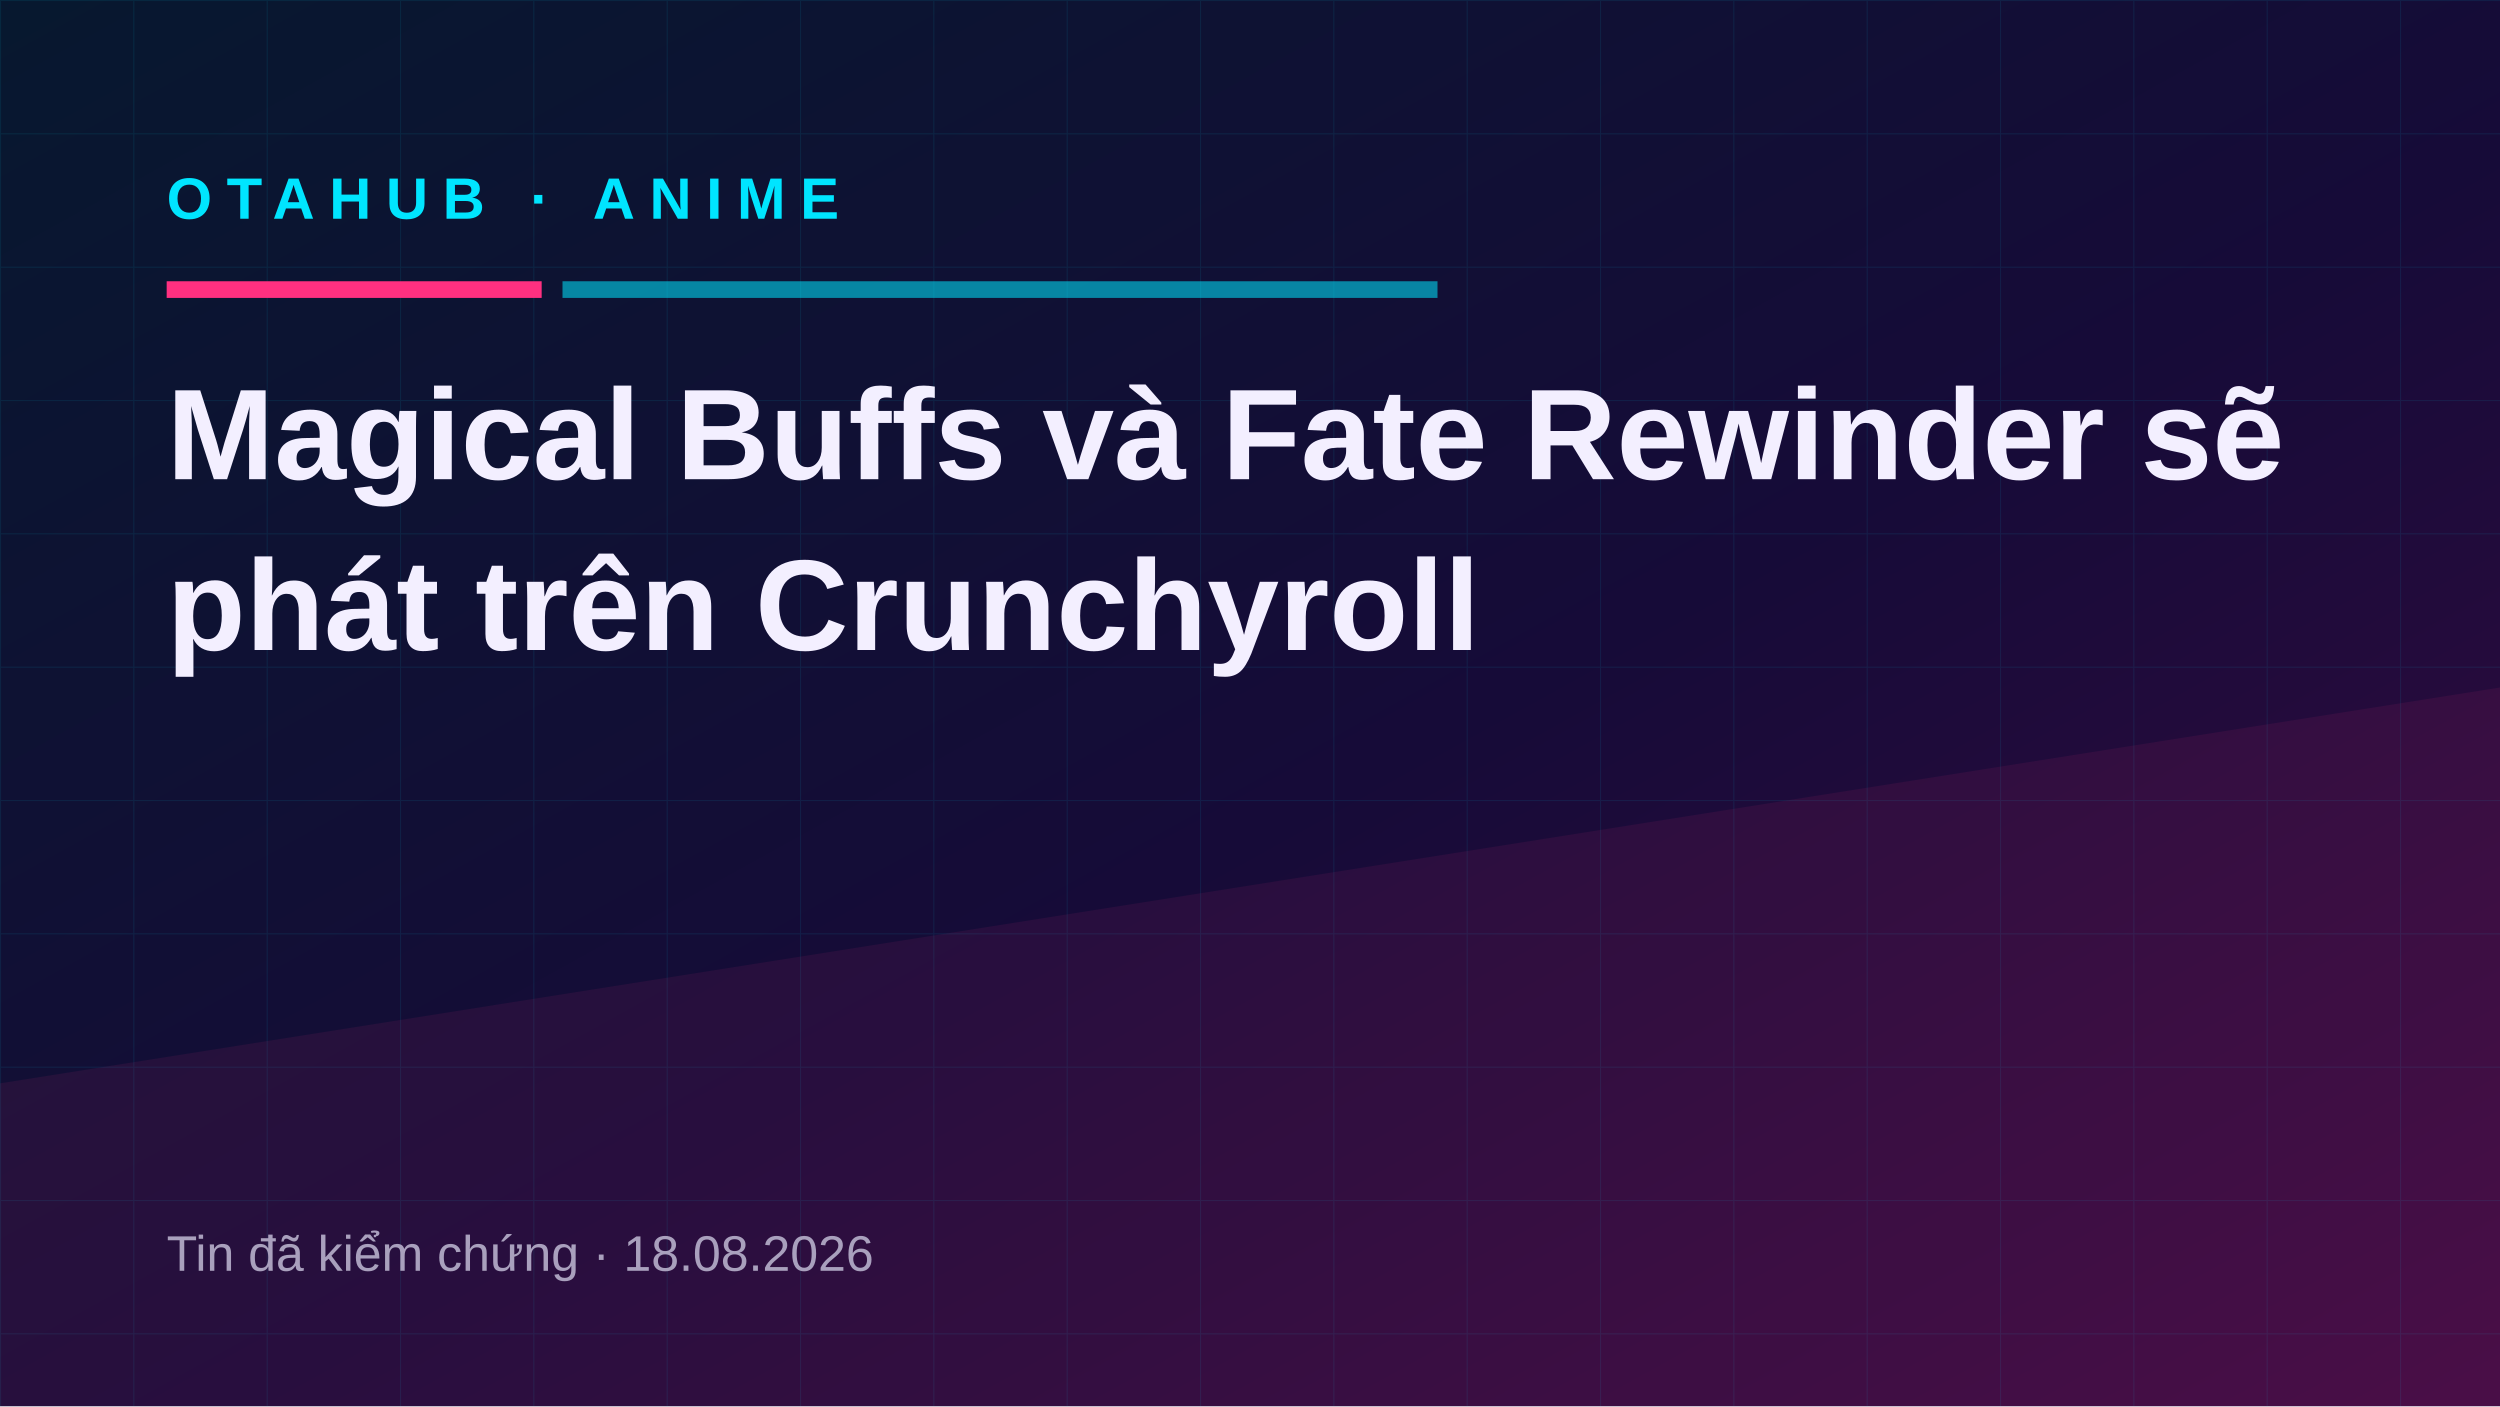
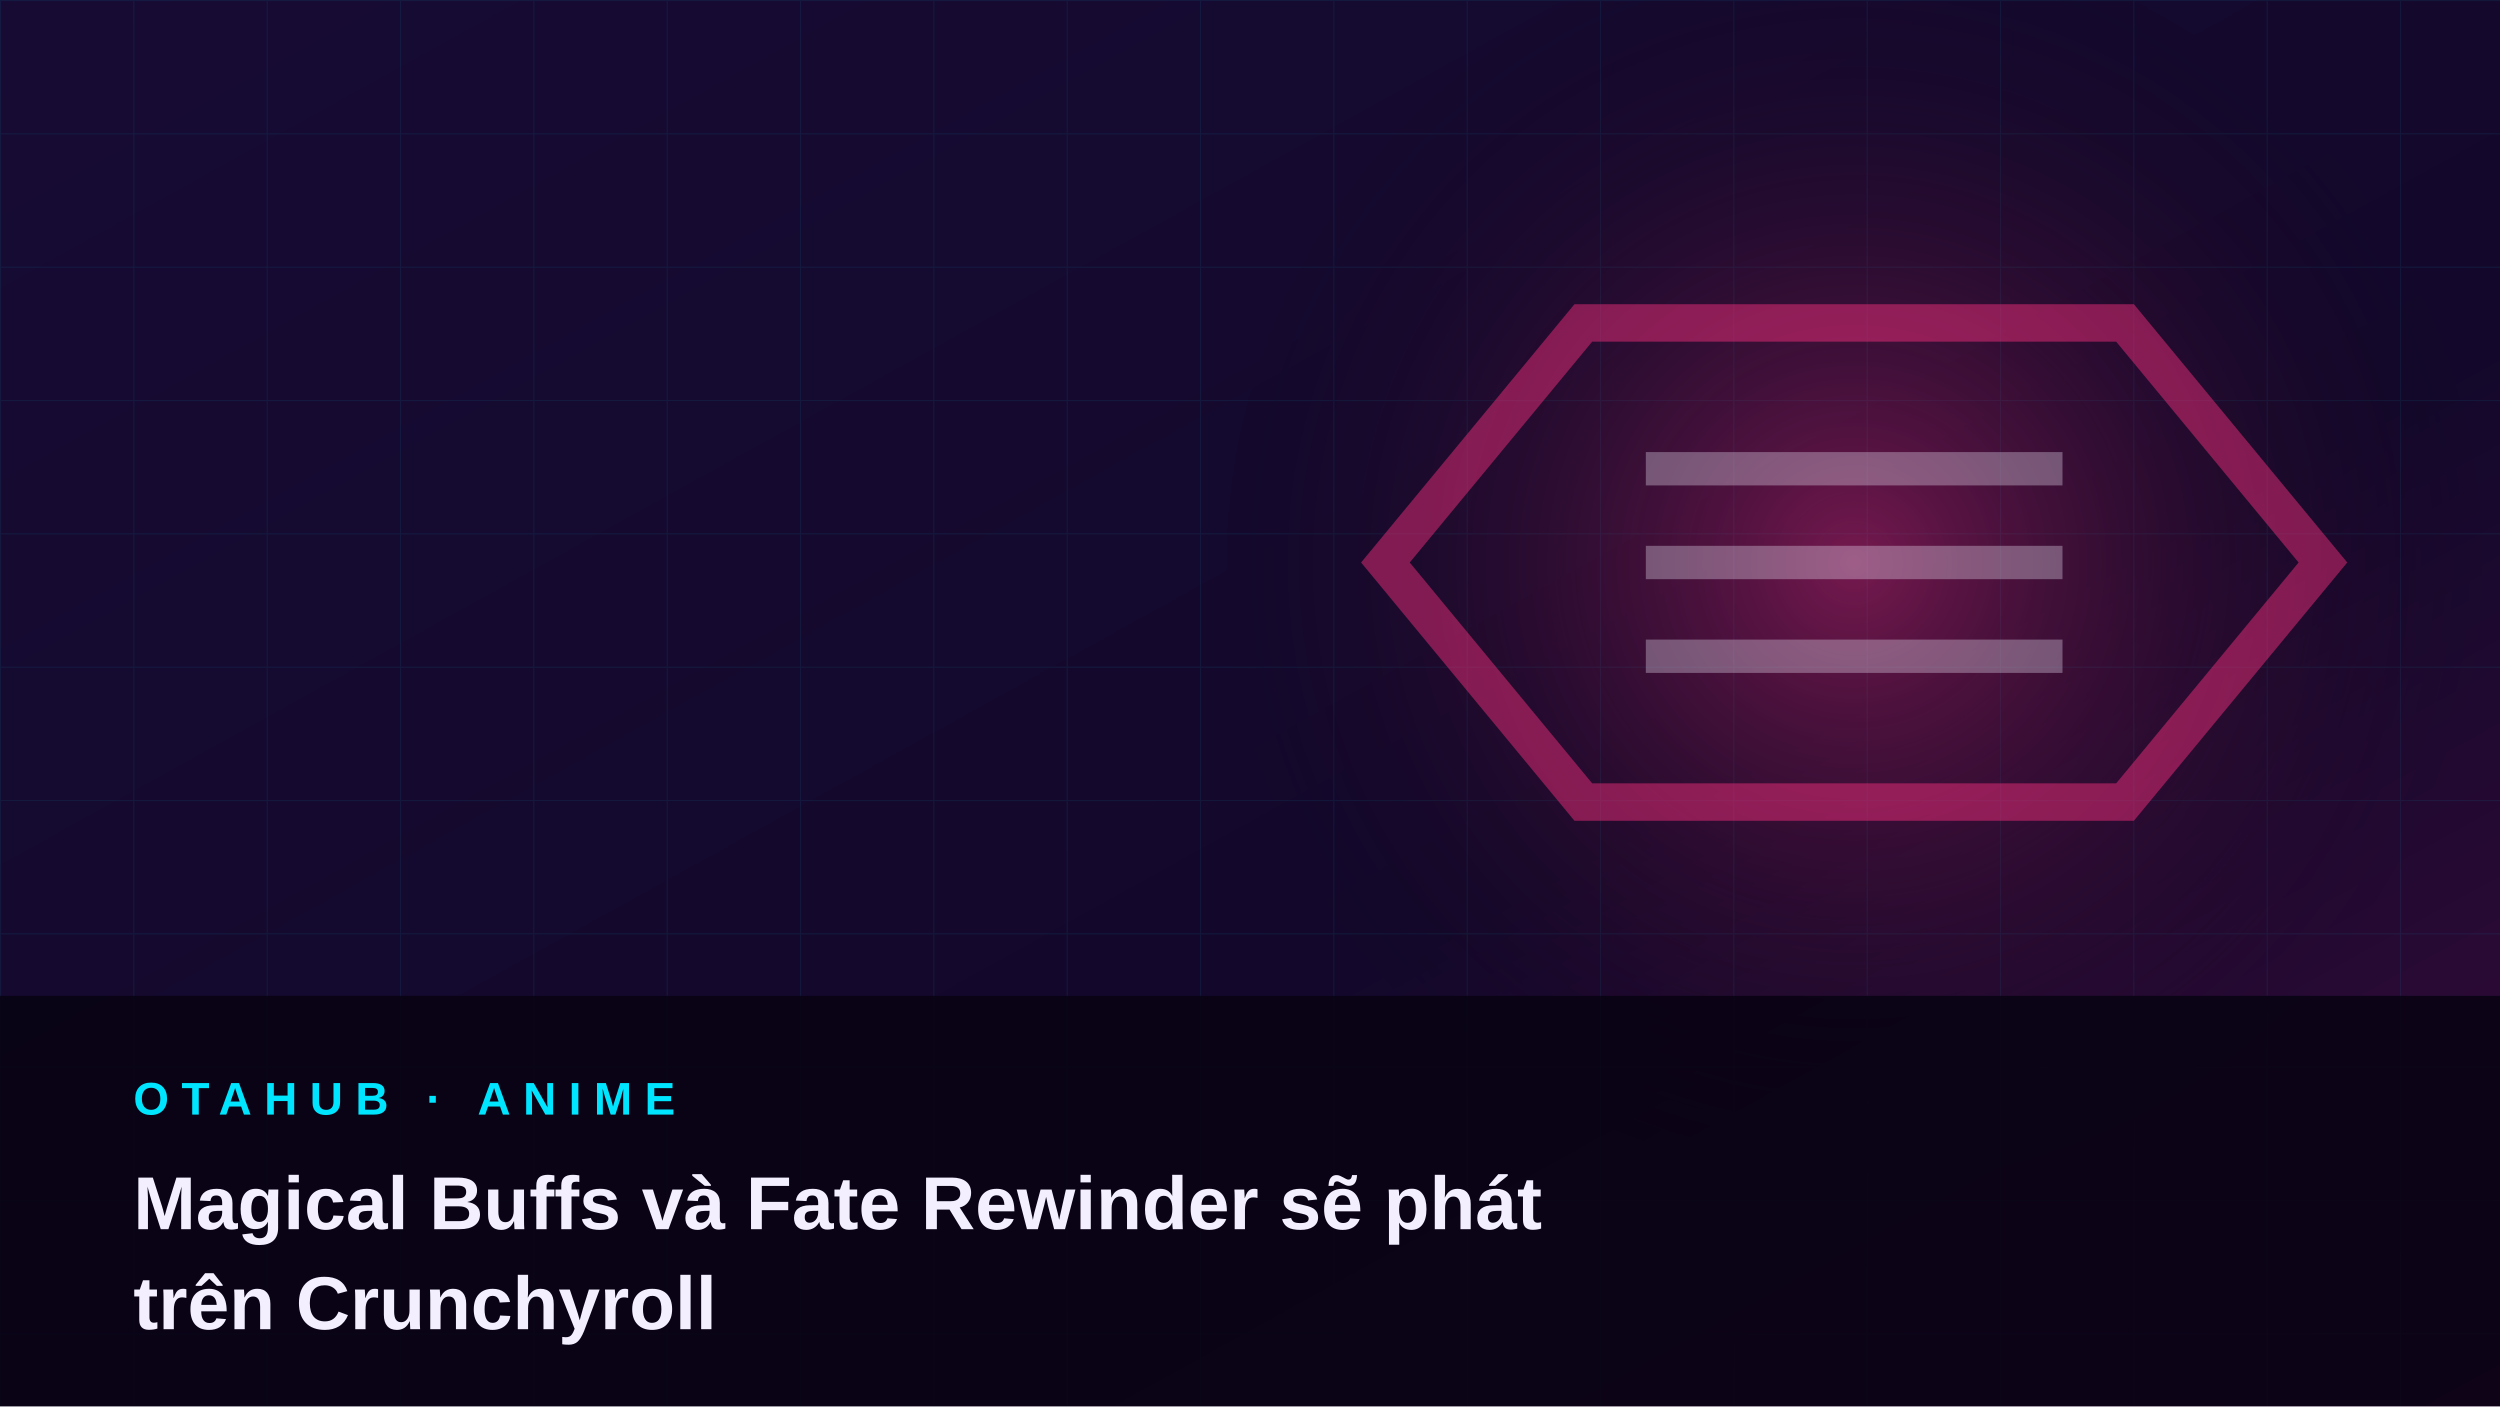
<svg xmlns="http://www.w3.org/2000/svg" width="1200" height="675" viewBox="0 0 1200 675">
  <defs>
    <linearGradient id="g" x2="1" y2="1">
-       <stop stop-color="#07182f" />
-       <stop offset=".55" stop-color="#160b38" />
-       <stop offset="1" stop-color="#3a0b42" />
+       <stop stop-color="#170b34" />
+       <stop offset=".62" stop-color="#13082b" />
+       <stop offset="1" stop-color="#390b3c" />
    </linearGradient>
+     <radialGradient id="r">
+       <stop stop-color="#ff3080" stop-opacity=".42" />
+       <stop offset="1" stop-color="#000" stop-opacity="0" />
+     </radialGradient>
    <pattern id="p" width="64" height="64" patternUnits="userSpaceOnUse">
-       <path d="M64 0H0V64" fill="none" stroke="#00e5ff" stroke-opacity=".08" />
+       <path d="M64 0H0V64" fill="none" stroke="#00e5ff" stroke-opacity=".07" />
    </pattern>
  </defs>
  <rect width="1200" height="675" fill="url(#g)" />
  <rect width="1200" height="675" fill="url(#p)" />
-   <path d="M0 520L1200 330V675H0Z" fill="#ff3080" opacity=".08" />
-   <text x="80" y="105" fill="#00e5ff" font-family="Arial,sans-serif" font-size="28" font-weight="700" letter-spacing="7">OTAHUB · ANIME</text>
-   <text x="80" y="230" fill="#f3efff" font-family="Arial,sans-serif" font-size="62" font-weight="800">Magical Buffs và Fate Rewinder sẽ</text>
-   <text x="80" y="312" fill="#f3efff" font-family="Arial,sans-serif" font-size="62" font-weight="800">phát trên Crunchyroll</text>
-   <text x="80" y="610" fill="#a9a0bd" font-family="Arial,sans-serif" font-size="24">Tin đã kiểm chứng · 18.08.2026</text>
-   <rect x="80" y="135" width="180" height="8" fill="#ff3080" />
-   <rect x="270" y="135" width="420" height="8" fill="#00e5ff" opacity=".55" />
+   <circle cx="890" cy="270" r="310" fill="url(#r)" />
+   <path d="M760 155h260l95 115-95 115H760L665 270z" fill="none" stroke="#ff3080" stroke-width="18" opacity=".45" />
+   <path d="M790 225h200M790 270h200M790 315h200" stroke="#f3efff" stroke-width="16" opacity=".32" />
+   <rect x="0" y="478" width="1200" height="197" fill="#080313" fill-opacity=".88" />
+   <text x="64" y="535" fill="#00e5ff" font-family="Arial,sans-serif" font-size="22" font-weight="700" letter-spacing="6">OTAHUB · ANIME</text>
+   <text x="64" y="590" fill="#f3efff" font-family="Arial,sans-serif" font-size="36" font-weight="800">Magical Buffs và Fate Rewinder sẽ phát</text>
+   <text x="64" y="638" fill="#f3efff" font-family="Arial,sans-serif" font-size="36" font-weight="800">trên Crunchyroll</text>
</svg>
